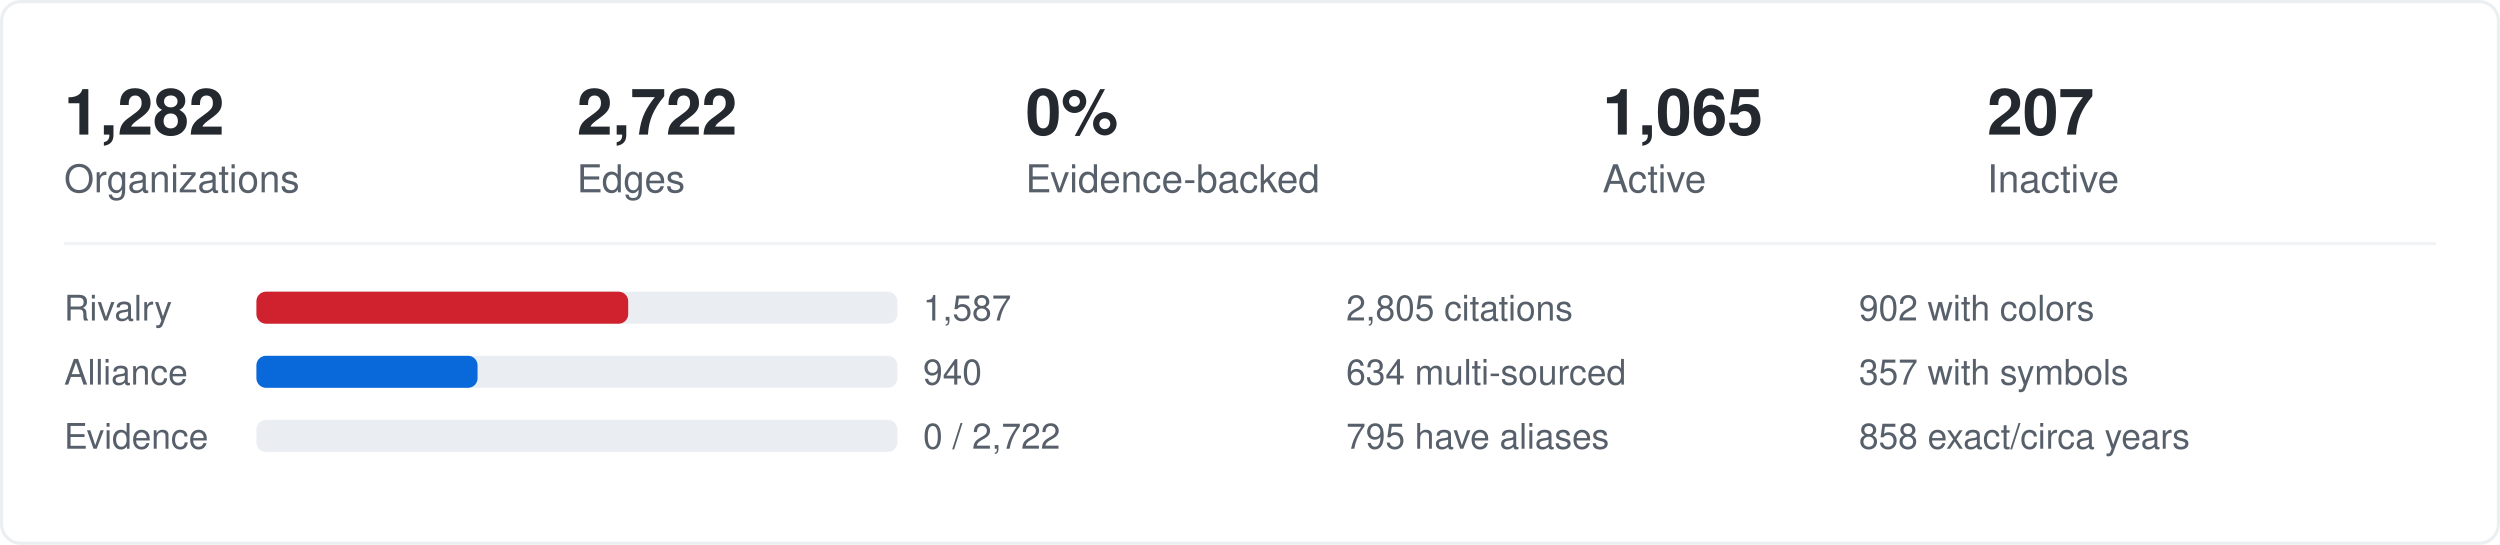
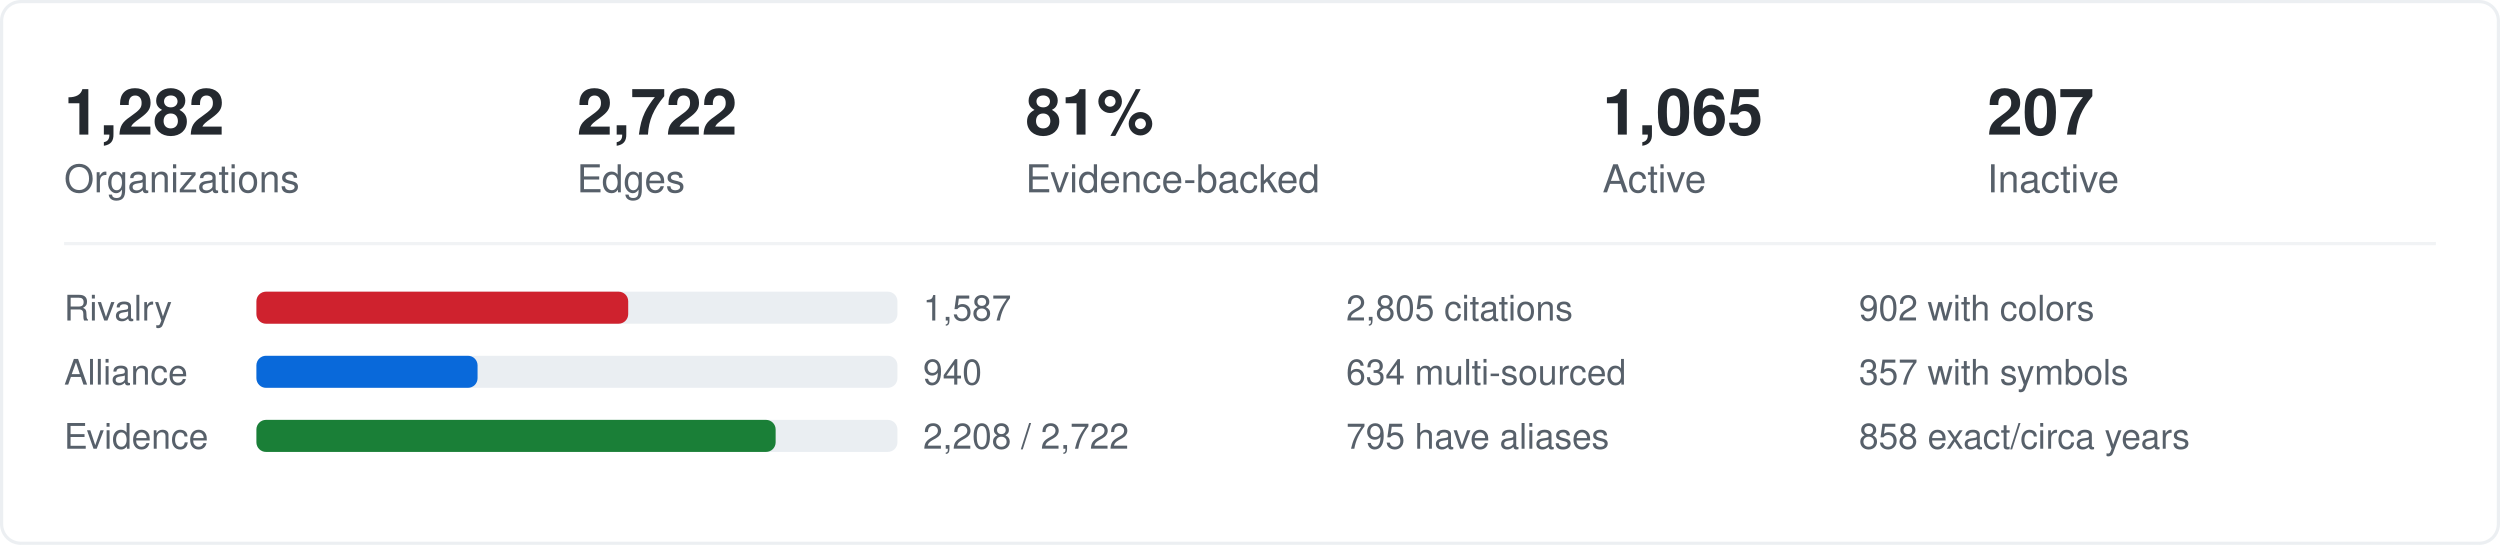
<svg xmlns="http://www.w3.org/2000/svg" width="780" height="170" viewBox="0 0 780 170" fill="none">
  <style>
    .label { font: 400 12px -apple-system,BlinkMacSystemFont,"Segoe UI",Helvetica,Arial,sans-serif; fill: #57606a; }
    .value { font: 600 20px -apple-system,BlinkMacSystemFont,"Segoe UI",Helvetica,Arial,sans-serif; fill: #24292f; }
    .small { font: 400 11px -apple-system,BlinkMacSystemFont,"Segoe UI",Helvetica,Arial,sans-serif; fill: #57606a; }
    .bar-bg { fill: #eaeef2; rx: 3; }
    .bar-red { fill: #cf222e; rx: 3; }
    .bar-blue { fill: #0969da; rx: 3; }
    .bar-green { fill: #1a7f37; rx: 3; }
    @media (prefers-color-scheme: dark) {
      .label { fill: #7d8590; }
      .value { fill: #e6edf3; }
      .small { fill: #7d8590; }
      .bar-bg { fill: #21262d; }
    }
  </style>
  <rect x="0.5" y="0.5" width="779" height="169" rx="6" stroke="#d0d7de" stroke-opacity="0.4" />
  <text class="value" x="20" y="42">1,282</text>
  <text class="label" x="20" y="60">Organizations</text>
  <text class="value" x="180" y="42">2,722</text>
  <text class="label" x="180" y="60">Edges</text>
-   <text class="value" x="320" y="42">0%</text>
+   <text class="value" x="320" y="42">81%</text>
  <text class="label" x="320" y="60">Evidence-backed</text>
  <text class="value" x="500" y="42">1,065</text>
  <text class="label" x="500" y="60">Active</text>
  <text class="value" x="620" y="42">207</text>
  <text class="label" x="620" y="60">Inactive</text>
  <line x1="20" y1="76" x2="760" y2="76" stroke="#d0d7de" stroke-opacity="0.3" />
  <text class="small" x="20" y="100">Rivalry</text>
  <rect class="bar-bg" x="80" y="91" width="200" height="10" />
  <rect class="bar-red" x="80" y="91" width="116" height="10" />
  <text class="small" x="288" y="100">1,587</text>
  <text class="small" x="20" y="120">Alliance</text>
  <rect class="bar-bg" x="80" y="111" width="200" height="10" />
  <rect class="bar-blue" x="80" y="111" width="69" height="10" />
  <text class="small" x="288" y="120">940</text>
  <text class="small" x="20" y="140">Evidence</text>
  <rect class="bar-bg" x="80" y="131" width="200" height="10" />
-   <rect class="bar-green" x="80" y="131" width="0" height="10" />
-   <text class="small" x="288" y="140">0 / 2,722</text>
+   <rect class="bar-green" x="80" y="131" width="162" height="10" />
+   <text class="small" x="288" y="140">2,208 / 2,722</text>
  <text class="small" x="420" y="100">2,805 citations</text>
  <text class="small" x="420" y="120">634 multi-sourced</text>
  <text class="small" x="420" y="140">795 have aliases</text>
  <text class="small" x="580" y="100">902 with colors</text>
  <text class="small" x="580" y="120">357 with symbols</text>
  <text class="small" x="580" y="140">858 exact/circa years</text>
</svg>
